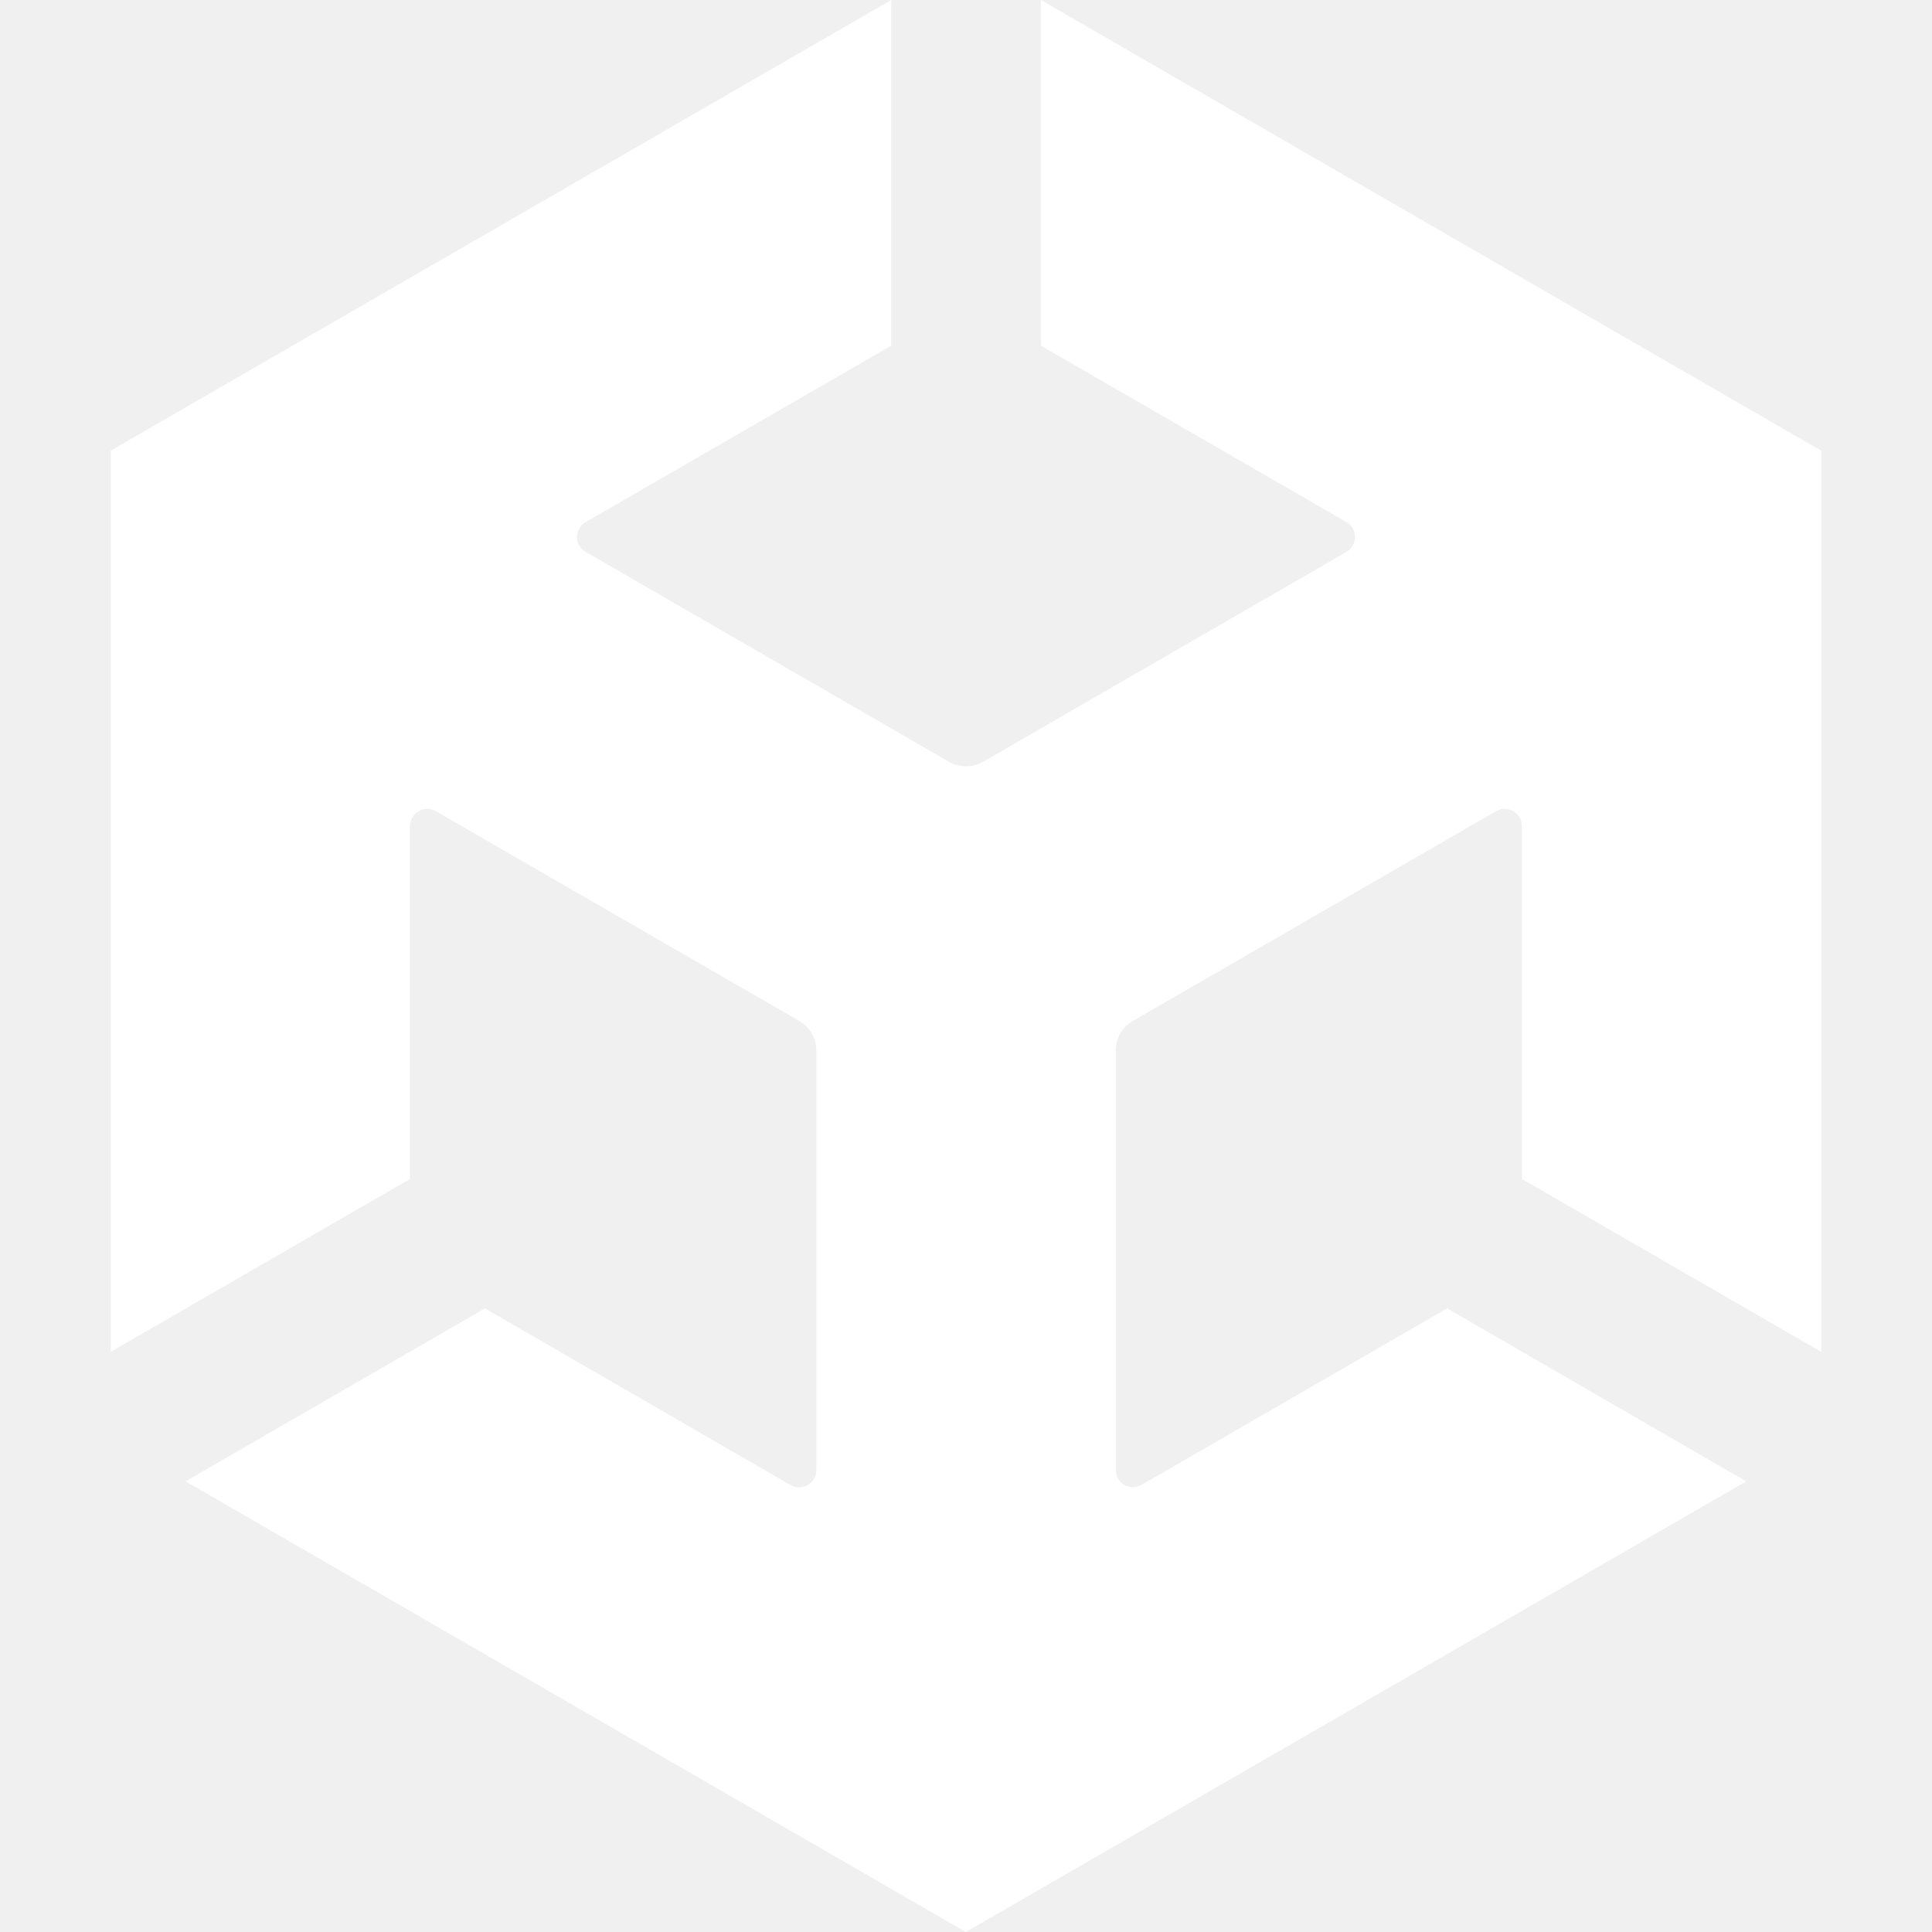
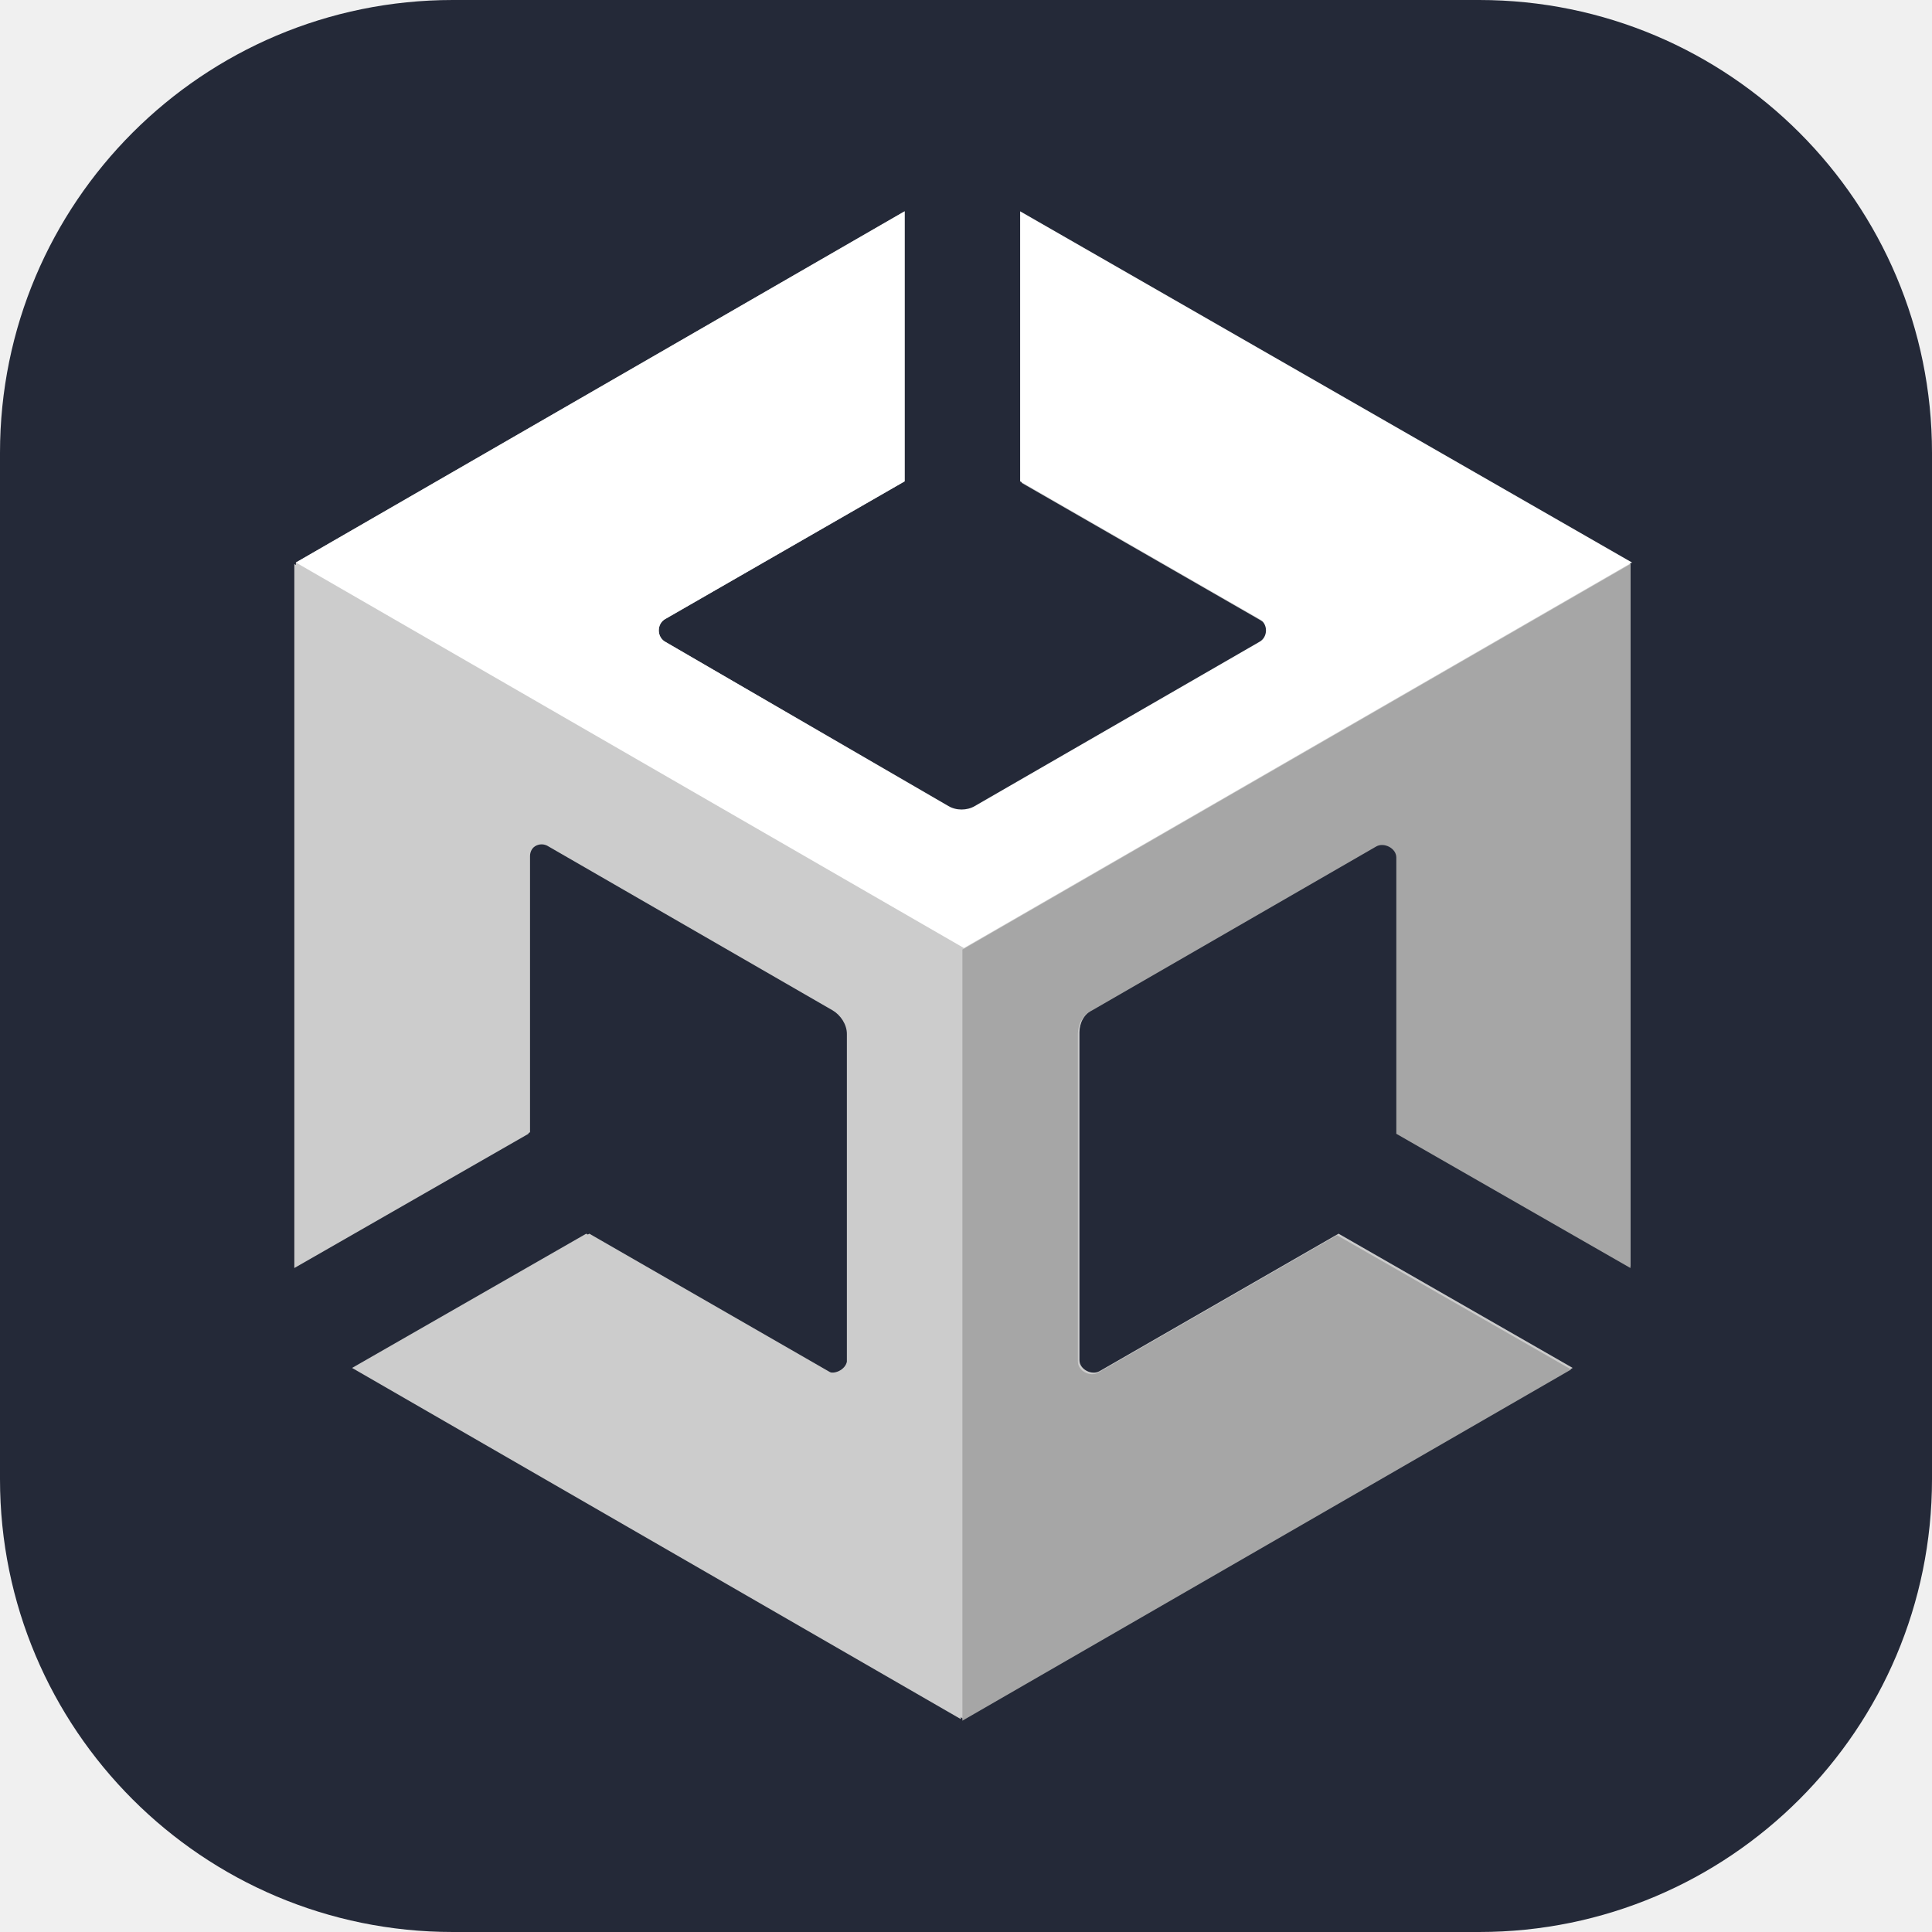
- <svg xmlns="http://www.w3.org/2000/svg" viewBox="0 0 128 128" fill="#FFFFFF">
-   <path d="M59.049 0 7.339 29.855V89.56l19.825-11.45V54.714c.009-.402.225-.771.573-.967a1.13 1.13 0 0 1 1.129-.008l24.087 13.9a2.275 2.275 0 0 1 1.133 1.97v27.8a1.156 1.156 0 0 1-.565.98 1.131 1.131 0 0 1-1.124.012l-20.27-11.718-19.832 11.46L63.991 128l51.702-29.856-19.817-11.46-20.261 11.703a1.151 1.151 0 0 1-1.124-.008 1.145 1.145 0 0 1-.568-.976V69.608c0-.82.424-1.56 1.133-1.968L99.13 53.737a1.119 1.119 0 0 1 1.124.008c.352.196.572.565.575.967v23.396l19.83 11.454V29.855h-.009L68.96 0v22.9l20.26 11.696c.347.204.555.577.555.984 0 .403-.212.773-.555.976L65.137 50.468a2.302 2.302 0 0 1-2.27 0L38.791 36.556a1.122 1.122 0 0 1-.56-.976 1.127 1.127 0 0 1 .56-.984L59.048 22.9zm0 0" />
+ <svg xmlns="http://www.w3.org/2000/svg" width="48" height="48" viewBox="0 0 256 256" fill="none" version="1.1">
+   <g transform="translate(0, 0)">
+     <svg width="256" height="256" fill="none" viewBox="0 0 256 256">
+       <rect width="256" height="256" fill="#242938" rx="60" />
+       <path fill="#CCC" d="M216.042 167.814V74.743L135.38 28.207V63.988L167.025 82.188C168.266 82.809 168.266 84.67 167.025 85.29L129.382 107.007C128.348 107.628 126.901 107.628 125.866 107.007L88.224 85.084C86.983 84.463 86.983 82.602 88.224 81.981L119.869 63.781V28L39.207 74.536V167.814V167.4V167.814L70.231 150.027V113.419C70.231 112.178 71.678 111.144 72.919 111.971L110.561 133.688C111.596 134.308 112.423 135.549 112.423 136.79V180.223C112.423 181.464 110.975 182.498 109.734 181.671L78.09 163.47L47.066 181.257L127.728 227.793L208.39 181.257L177.366 163.47L145.722 181.671C144.688 182.291 143.033 181.464 143.033 180.223V136.79C143.033 135.549 143.653 134.308 144.894 133.688L182.537 111.971C183.571 111.35 185.225 112.178 185.225 113.419V150.027L216.042 167.814Z" />
+       <path fill="#A6A6A6" d="M127.521 228L208.183 181.464L177.159 163.677L145.515 181.878C144.481 182.499 142.826 181.671 142.826 180.43V136.997C142.826 135.756 143.447 134.515 144.688 133.895L182.33 112.178C183.364 111.558 185.019 112.385 185.019 113.626V150.234L216.042 168.021V74.743L127.521 125.828V228Z" />
+       <path fill="#fff" d="M135.174 28V63.781L166.818 81.981C168.059 82.602 168.059 84.463 166.818 85.084L129.176 106.8C128.142 107.421 126.694 107.421 125.66 106.8L88.224 85.084C86.983 84.463 86.983 82.602 88.224 81.981L119.869 63.781V28L39.207 74.536L127.728 125.621L216.249 74.536L135.174 28Z" />
+       <path fill="#CCC" d="M109.32 181.671L77.676 163.471L46.653 181.258L127.314 227.793V125.622L39 74.743V168.021V167.607V168.021L70.024 150.234V113.626C70.024 112.385 71.472 111.351 72.713 112.178L110.355 133.895C111.389 134.515 112.216 135.756 112.216 136.997V180.43C112.009 181.464 110.561 182.292 109.32 181.671Z" />
+     </svg>
+   </g>
</svg>
